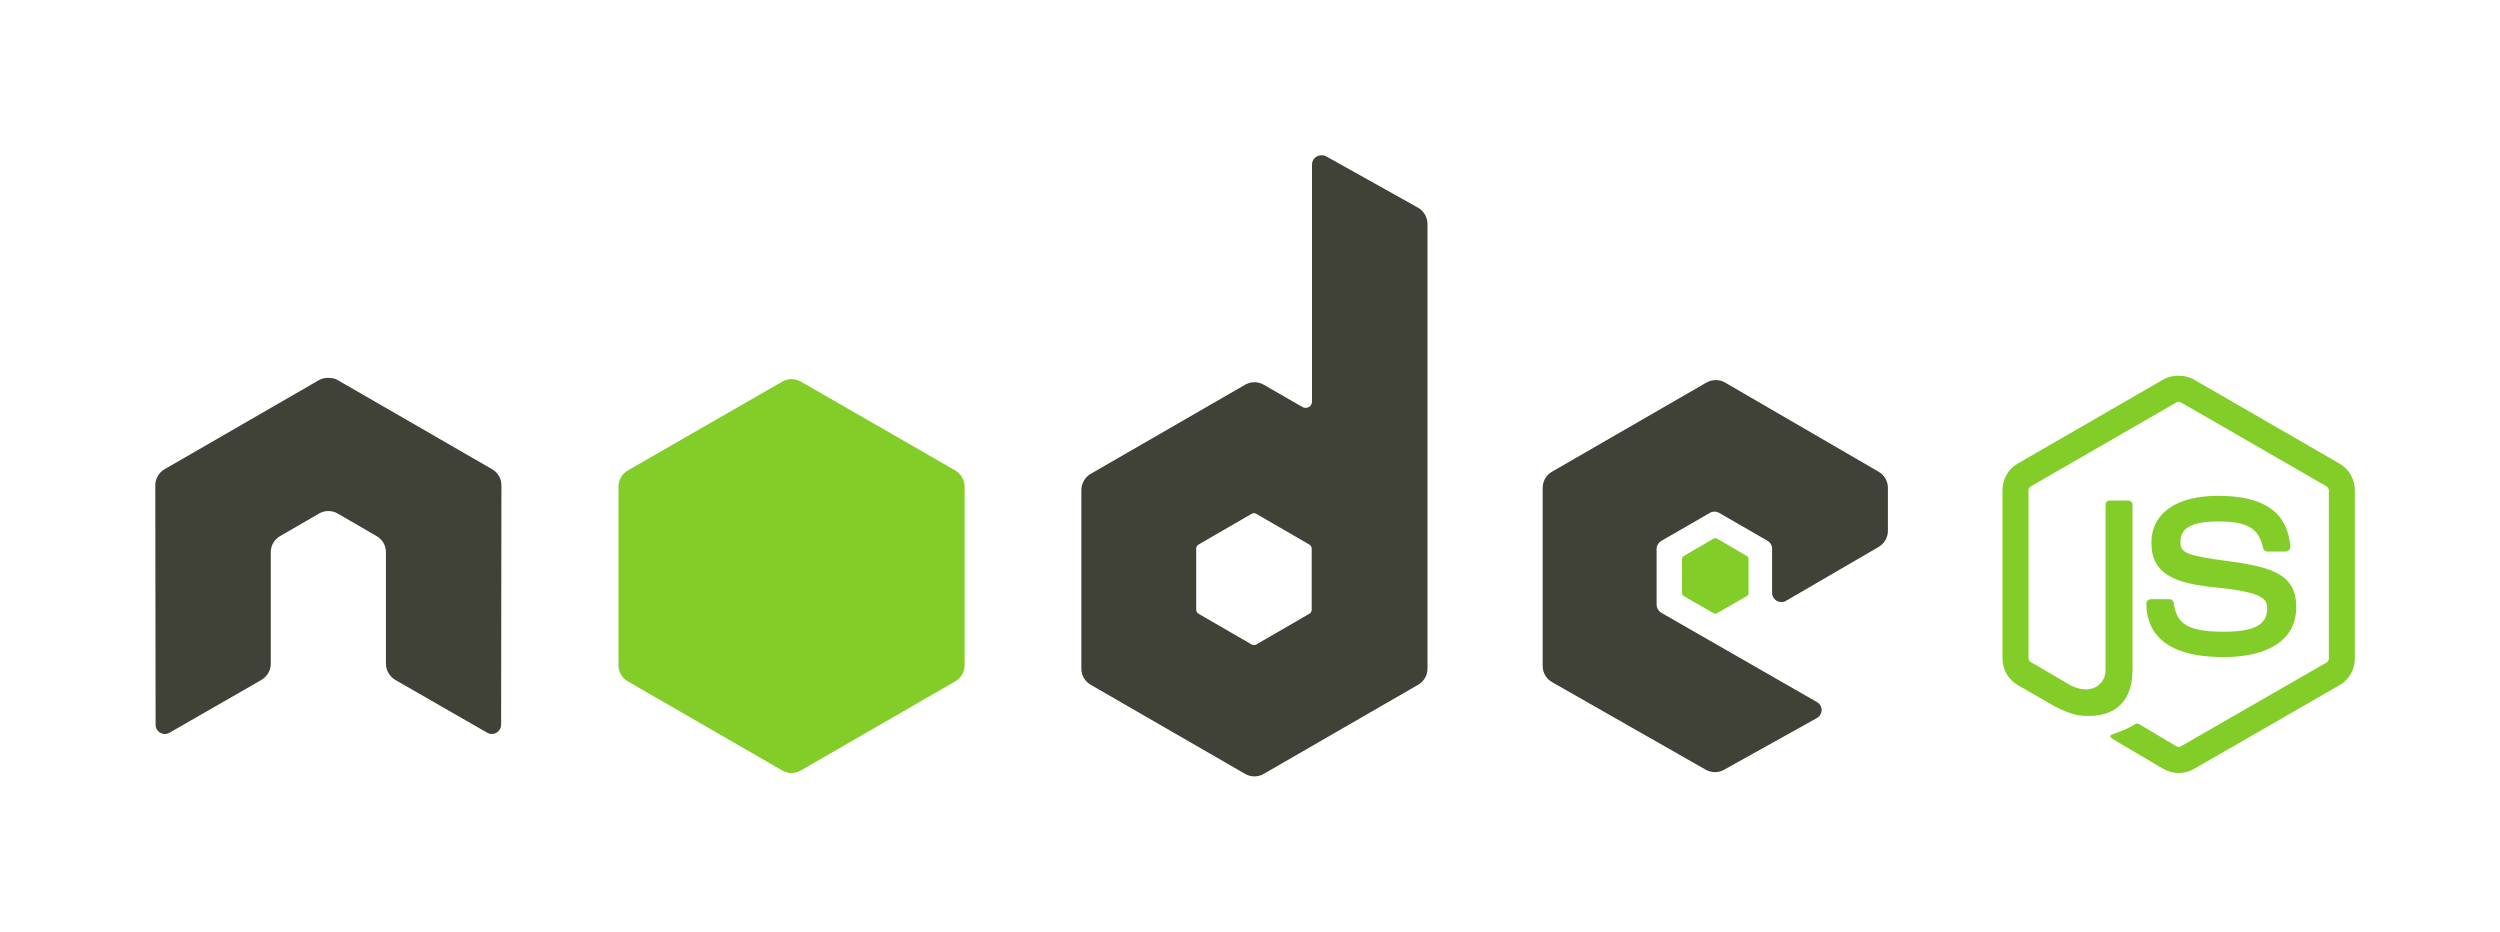
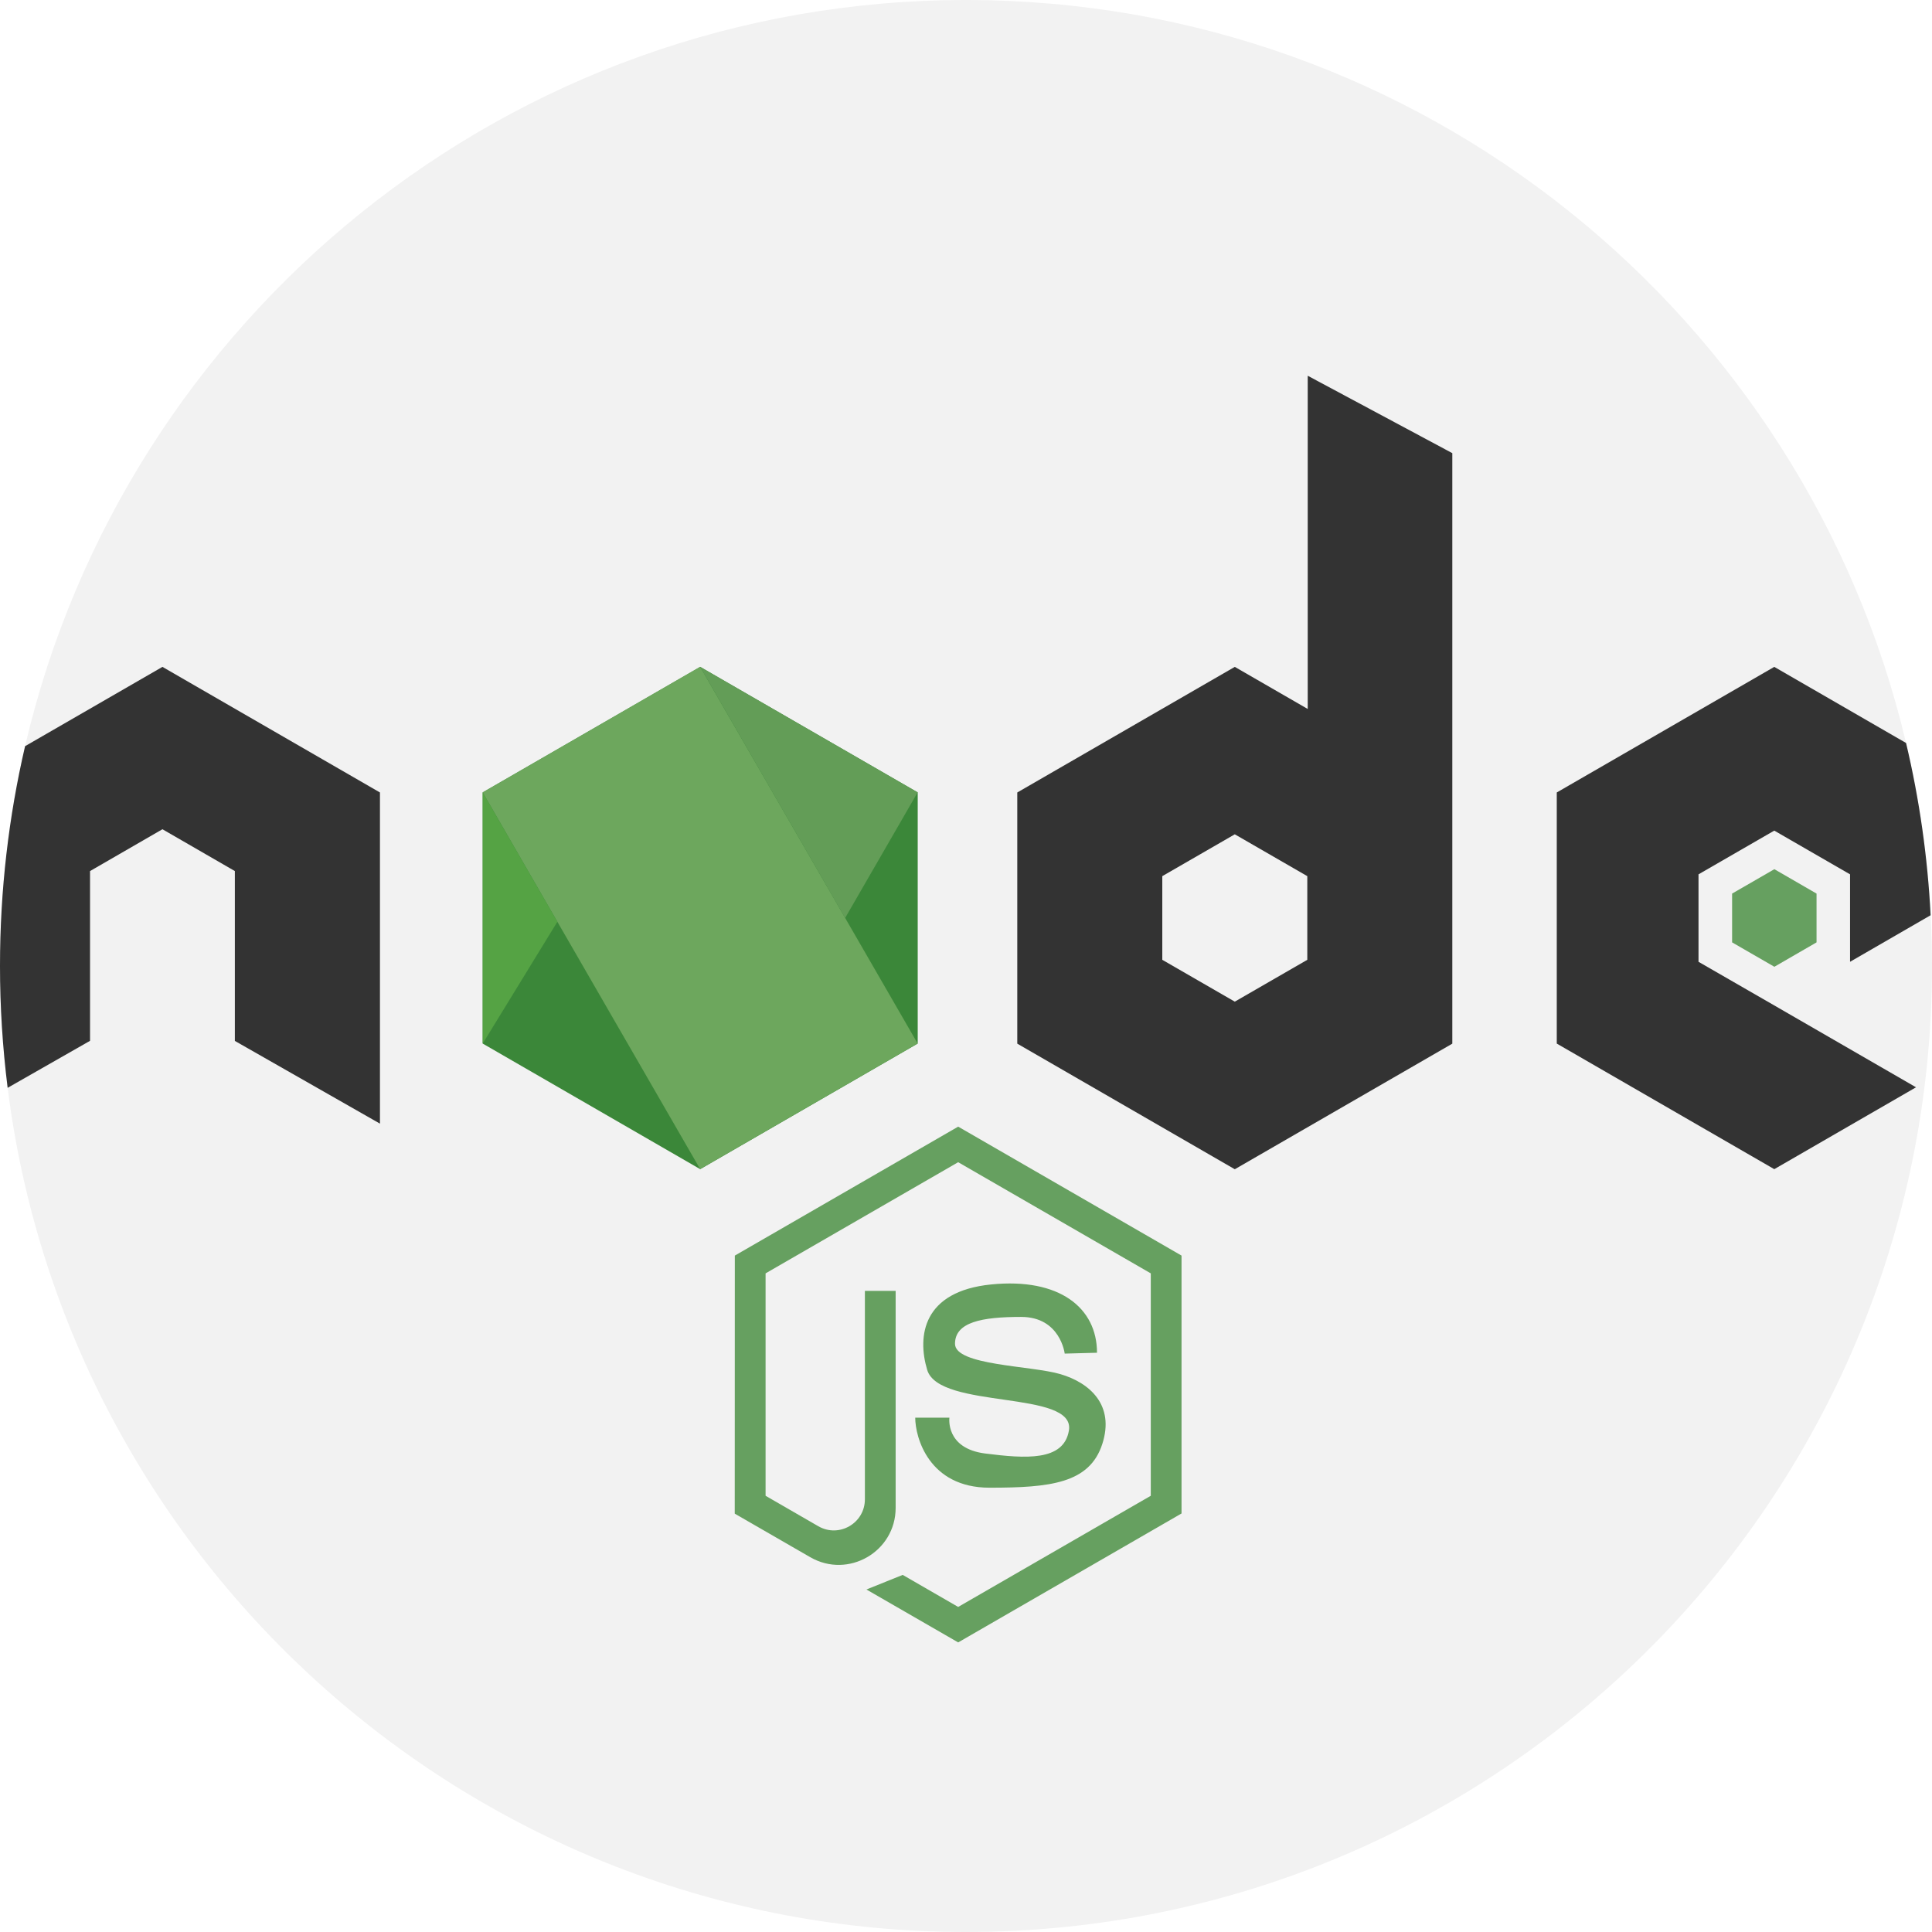
- <svg xmlns="http://www.w3.org/2000/svg" width="161" height="60" preserveAspectRatio="xMidYMid">
-   <g transform="matrix(.277129 0 0 .277129 9.76251 9.894026)">
-     <path d="M471.05 51.6c-1.245 0-2.455.257-3.526.863l-33.888 19.57c-2.193 1.263-3.526 3.65-3.526 6.188v39.07c0 2.537 1.333 4.92 3.526 6.187l8.85 5.1c4.3 2.12 5.886 2.086 7.843 2.086 6.366 0 10-3.863 10-10.577V81.542c0-.545-.472-.935-1.007-.935h-4.245c-.544 0-1.007.4-1.007.935v38.565c0 2.976-3.1 5.97-8.13 3.454l-9.2-5.396c-.325-.177-.576-.5-.576-.863v-39.07c0-.37.248-.748.576-.935l33.817-19.5c.317-.182.694-.182 1.007 0l33.817 19.5c.322.193.576.553.576.935v39.07c0 .373-.187.755-.504.935l-33.888 19.5c-.3.173-.7.173-1.007 0l-8.706-5.18c-.26-.152-.613-.14-.863 0-2.403 1.362-2.855 1.52-5.108 2.302-.555.193-1.4.494.288 1.44l11.368 6.7c1.082.626 2.288.935 3.526.935 1.255 0 2.443-.3 3.526-.935l33.888-19.5c2.193-1.276 3.526-3.65 3.526-6.187v-39.07c0-2.538-1.333-4.92-3.526-6.188l-33.888-19.57c-1.062-.606-2.28-.863-3.526-.863zm9.066 27.918c-9.65 0-15.397 4.107-15.397 10.936 0 7.4 5.704 9.444 14.966 10.36 11.08 1.085 11.944 2.712 11.944 4.893 0 3.783-3.016 5.396-10.145 5.396-8.956 0-10.925-2.236-11.584-6.7-.078-.478-.446-.863-.935-.863h-4.4a1.03 1.03 0 0 0-1.007 1.007c0 5.703 3.102 12.447 17.916 12.447 10.723 0 16.908-4.2 16.908-11.584 0-7.3-4.996-9.273-15.397-10.65-10.5-1.4-11.512-2.07-11.512-4.533 0-2.032.85-4.75 8.634-4.75 6.953 0 9.523 1.5 10.577 6.188.092.44.48.8.935.8h4.4c.27 0 .532-.166.72-.36.184-.207.314-.44.288-.72-.68-8.074-6.064-11.872-16.908-11.872z" fill="#83cd29" />
-     <path d="M271.82.383a2.18 2.18 0 0 0-1.079.288 2.18 2.18 0 0 0-1.079 1.871v55.042c0 .54-.252 1.024-.72 1.295a1.5 1.5 0 0 1-1.511 0l-8.994-5.18a4.31 4.31 0 0 0-4.317 0L218.218 74.42c-1.342.774-2.16 2.264-2.16 3.813v41.443a4.31 4.31 0 0 0 2.159 3.741l35.903 20.722a4.3 4.3 0 0 0 4.317 0l35.903-20.722a4.31 4.31 0 0 0 2.159-3.741V16.356c0-1.572-.858-3.047-2.23-3.813L272.9.598c-.336-.187-.708-.22-1.08-.216zM40.86 52.115c-.685.028-1.328.147-1.943.504L3.015 73.34a4.3 4.3 0 0 0-2.158 3.741L.93 132.7c0 .774.4 1.492 1.08 1.87.667.4 1.494.4 2.158 0l21.297-12.232c1.35-.8 2.23-2.196 2.23-3.74V92.623c0-1.55.815-2.97 2.16-3.74l9.066-5.252a4.25 4.25 0 0 1 2.158-.576 4.24 4.24 0 0 1 2.159.576L52.3 88.88c1.343.77 2.158 2.192 2.158 3.74v25.974c0 1.546.9 2.95 2.23 3.74l21.297 12.232c.67.4 1.495.4 2.158 0 .66-.38 1.08-1.097 1.08-1.87l.072-55.617a4.28 4.28 0 0 0-2.158-3.741L43.235 52.618c-.607-.356-1.253-.476-1.943-.504h-.43zm322.624.504a4.29 4.29 0 0 0-2.159.576l-35.903 20.722c-1.34.775-2.16 2.192-2.16 3.74V119.1c0 1.558.878 2.97 2.23 3.74l35.615 20.3c1.315.75 2.92.807 4.245.07l21.585-12.016c.685-.38 1.148-1.09 1.15-1.87s-.403-1.482-1.08-1.87l-36.12-20.722c-.676-.386-1.15-1.167-1.15-1.943V91.83c0-.774.48-1.484 1.15-1.87l11.224-6.476c.668-.386 1.488-.386 2.16 0L375.5 89.96a2.15 2.15 0 0 1 1.079 1.87v10.217a2.15 2.15 0 0 0 1.079 1.87c.673.388 1.488.39 2.16 0L401.33 91.4c1.335-.776 2.16-2.197 2.16-3.74v-10a4.32 4.32 0 0 0-2.159-3.741l-35.687-20.722a4.28 4.28 0 0 0-2.159-.576zm-107.35 30.94a1.21 1.21 0 0 1 .576.143l12.303 7.123c.334.193.576.55.576.935v14.246c0 .387-.24.743-.576.935l-12.303 7.123c-.335.19-.744.19-1.08 0l-12.303-7.123c-.335-.193-.576-.55-.576-.935V91.758c0-.386.242-.74.576-.935l12.303-7.122c.168-.097.316-.143.504-.143v-.001z" fill="#404137" />
-     <path d="M148.714 52.402a4.31 4.31 0 0 0-2.16.576l-35.903 20.65c-1.342.774-2.158 2.265-2.158 3.813v41.443a4.3 4.3 0 0 0 2.158 3.74l35.903 20.722a4.3 4.3 0 0 0 4.317 0l35.903-20.722a4.31 4.31 0 0 0 2.159-3.741V77.44c0-1.55-.816-3.04-2.16-3.813l-35.903-20.65a4.27 4.27 0 0 0-2.16-.576zm214.7 36.983c-.143 0-.302 0-.432.07l-6.907 4.03a.84.84 0 0 0-.432.719v7.915c0 .298.173.57.432.72l6.907 3.957a.75.75 0 0 0 .79 0l6.907-3.957c.256-.147.432-.422.432-.72v-7.915c0-.298-.175-.57-.432-.72l-6.907-4.03c-.128-.076-.216-.07-.36-.07z" fill="#83cd29" />
+ <svg xmlns="http://www.w3.org/2000/svg" enable-background="new 0 0 2249 2249" viewBox="0 0 2249 2249">
+   <path d="m2249 1124.5c0 621-503.5 1124.5-1124.5 1124.5-573 0-1045.9-428.5-1115.6-982.6-5.9-47.1-8.9-94.5-8.9-141.9 0-88 10.1-173.7 29.2-255.9 115.9-497.7 562.3-868.6 1095.3-868.6 531.7 0 977.2 369 1094.3 864.9 15.6 65.8 25.1 132.9 28.6 200.5 1.1 19.7 1.6 39.4 1.6 59.1z" fill="#f2f2f2" />
+   <path d="m1068.3 1214.8v-292.4l-253.2-146.1-253.2 146.1v292.4l253.2 146.2z" fill="#3b8739" />
+   <path d="m2065.4 1170.4 165 95.3-165 95.3-253.2-146.2v-292.3l253.2-146.2 153.4 88.6c15.6 65.8 25.1 132.9 28.6 200.5l-93.8 54.2v-101.8l-88.2-50.9-88.2 50.9v101.8z" fill="#333" />
+   <path d="m2114.6 1097v-56.8l-49.1-28.4-49.2 28.4v56.8l49.2 28.4z" fill="#66a060" />
+   <path d="m442.3 922.5v385.5l-168.9-96.3v-197.7l-84.3-48.7-84.3 48.7v197.6l-95.9 54.7c-5.9-47-8.9-94.4-8.9-141.8 0-88 10.1-173.7 29.2-255.9l159.9-92.3z" fill="#333" />
+   <path d="m815 776.2 253.2 438.5-253.2 146.2-253.1-438.5z" fill="#6da75d" />
+   <path d="m561.9 1214.8 86.9-141.8-86.9-150.6z" fill="#55a344" />
+   <path d="m983.8 1068.6 84.4-146.2-253.1-146.1z" fill="#639d57" />
+   <path d="m1522.3 437.4v387.9l-84.9-49-253.2 146.2v292.4l253.2 146.2 253.2-146.2v-687.4zm-.5 679.9-84.4 48.7-84.4-48.7v-97.4l84.4-48.7 84.4 48.7z" fill="#333" />
+   <g fill="#66a060">
+     <path d="m1239.4 1575.7s-5-42.7-50.7-42.7-77 6-77 31.3 88.9 25.3 122.7 35.3c33.8 9.9 63.6 35.8 48.7 81.5s-60.6 50.7-131.2 50.7-86.5-58.6-86.5-81.5h39.8s-5 35.8 41.7 41.7 91.4 9.3 97.4-26.8c8-47.7-151.1-23.9-165-70.6-11.8-39.5-5-91.4 74.5-99.4s123.2 27.2 123.2 79.5z" />
+     <path d="m855.3 1762 87.9 50.7c44.2 25.5 99.4-6.4 99.4-57.4v-252.6h-35.8v242.6c0 27.8-30.1 45.3-54.3 31.3l-61.3-35.4v-258.9l224.2-129.4 224.2 129.4v258.9l-224.2 129.4-64.6-37.3-42.2 17 106.8 61.6 260-150.1v-300.2l-260-150.1-260 150.1z" />
  </g>
</svg>
